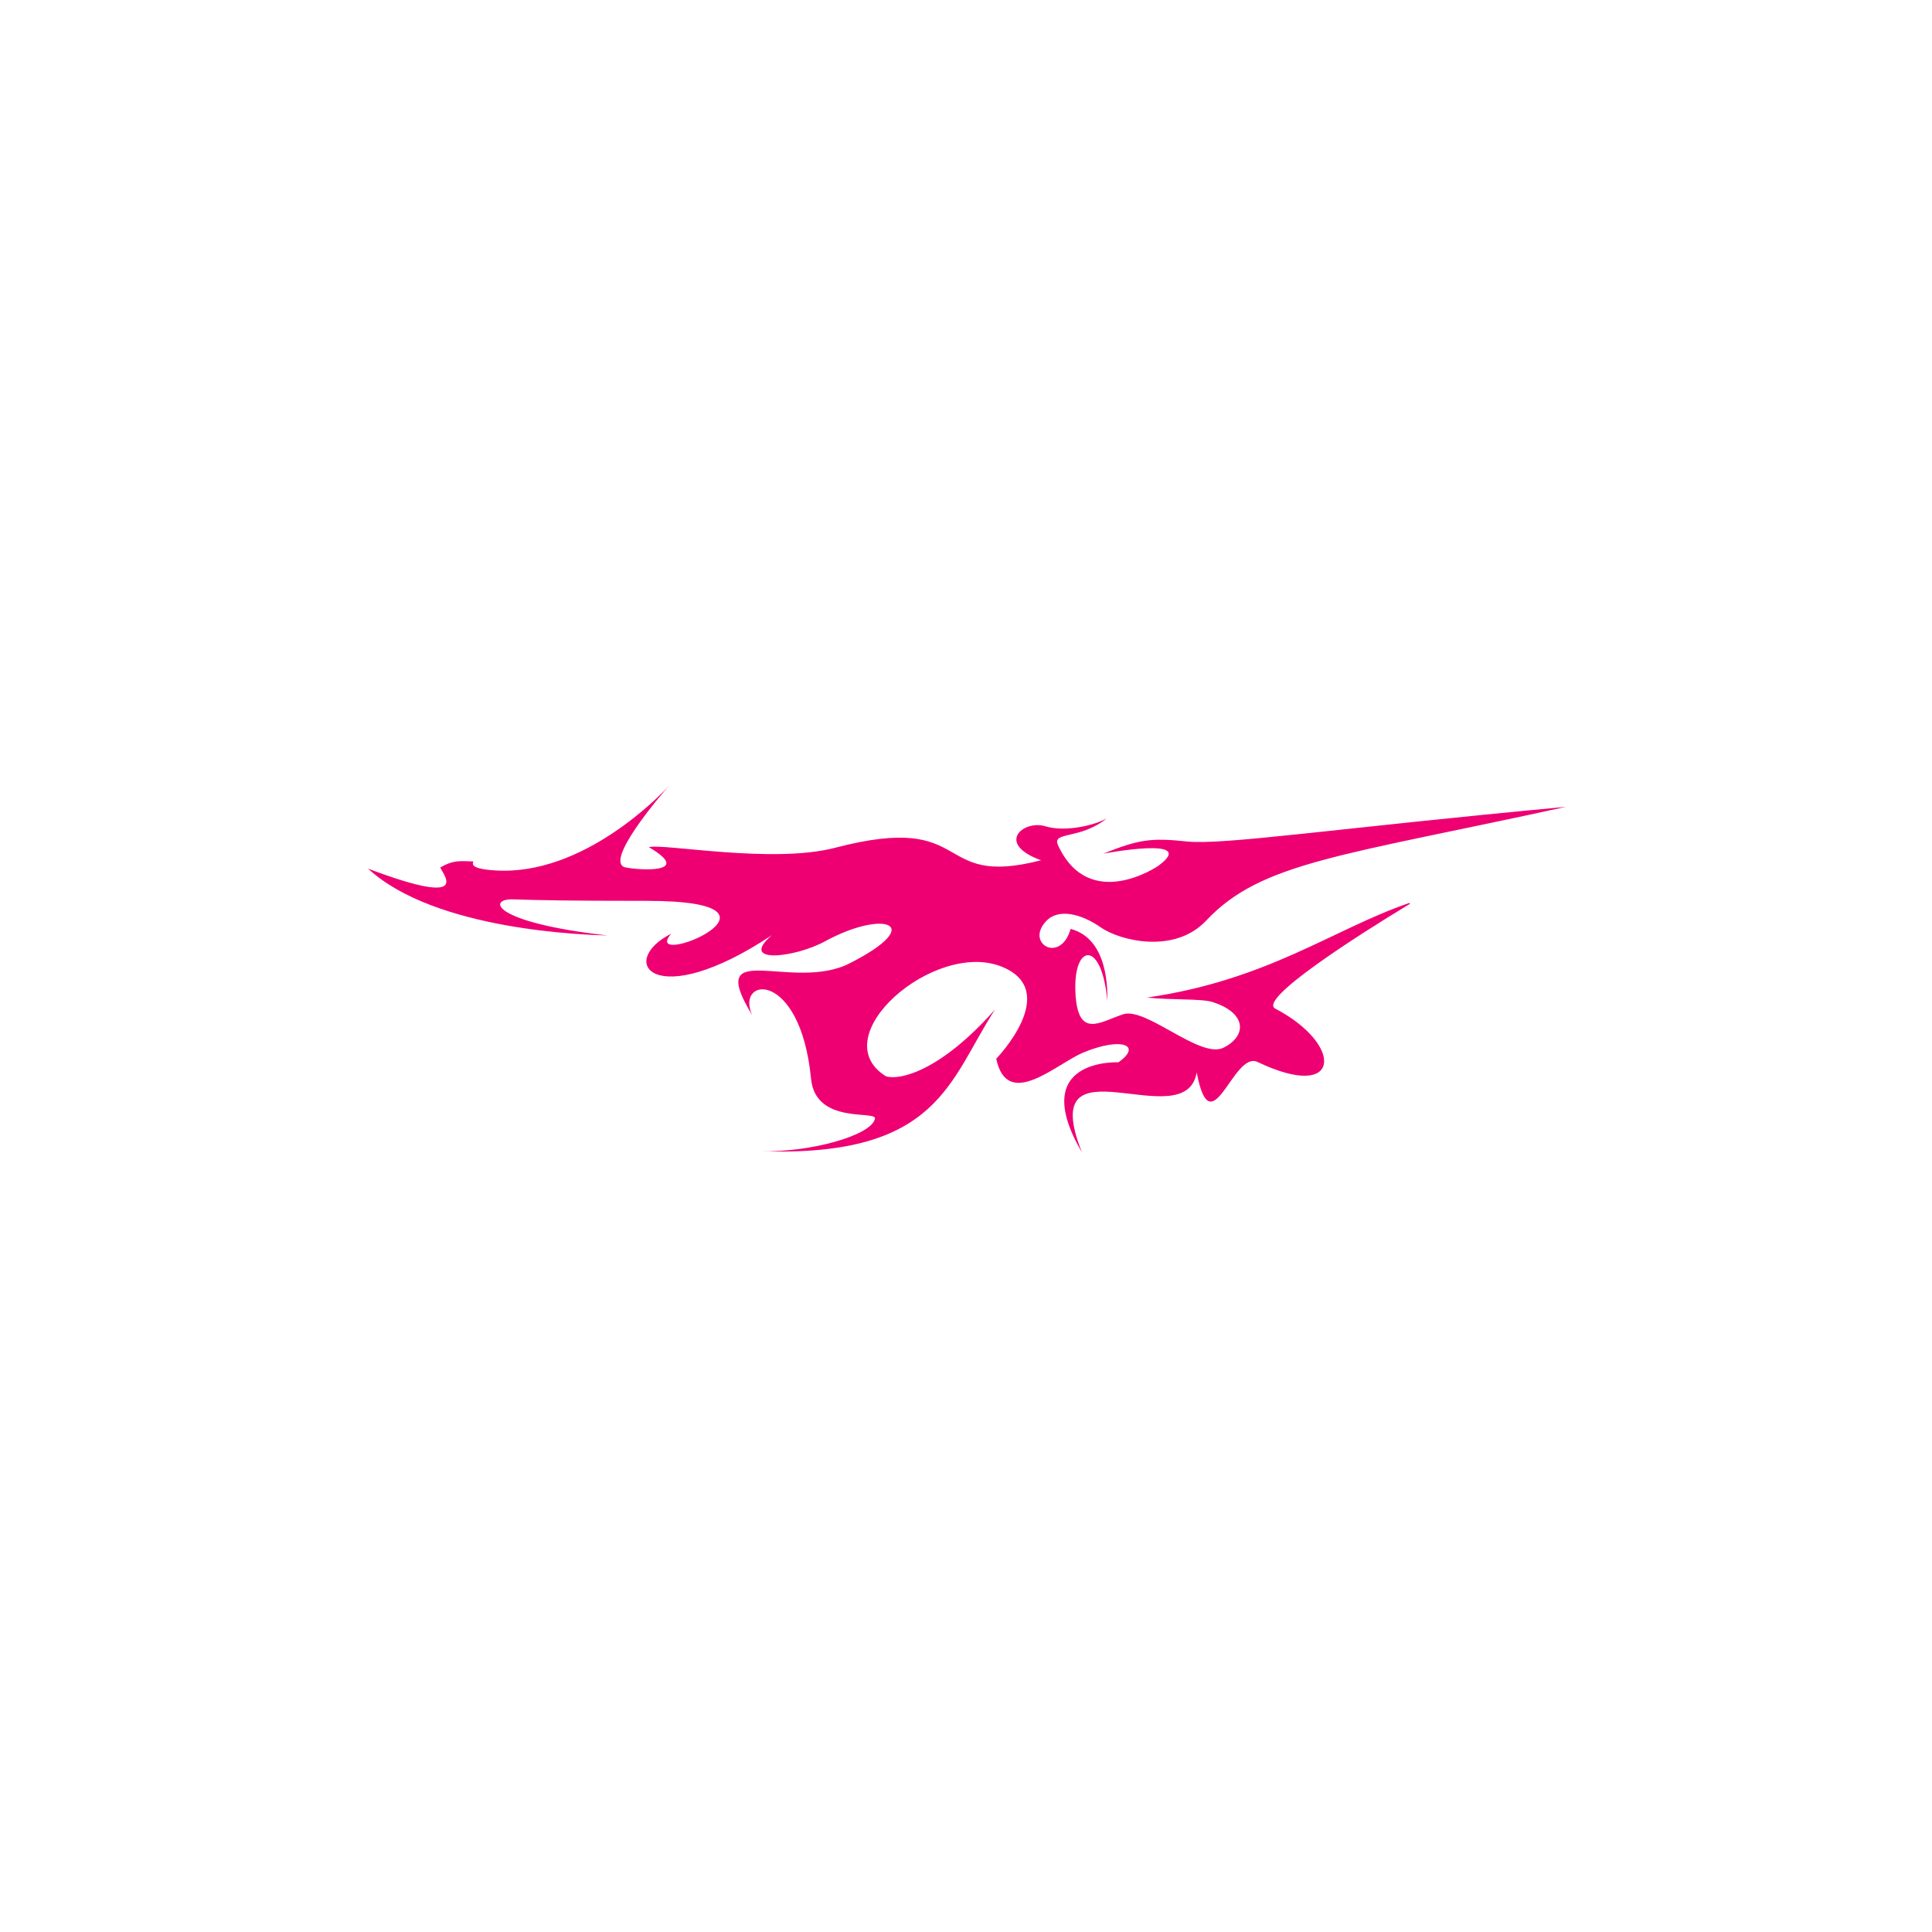
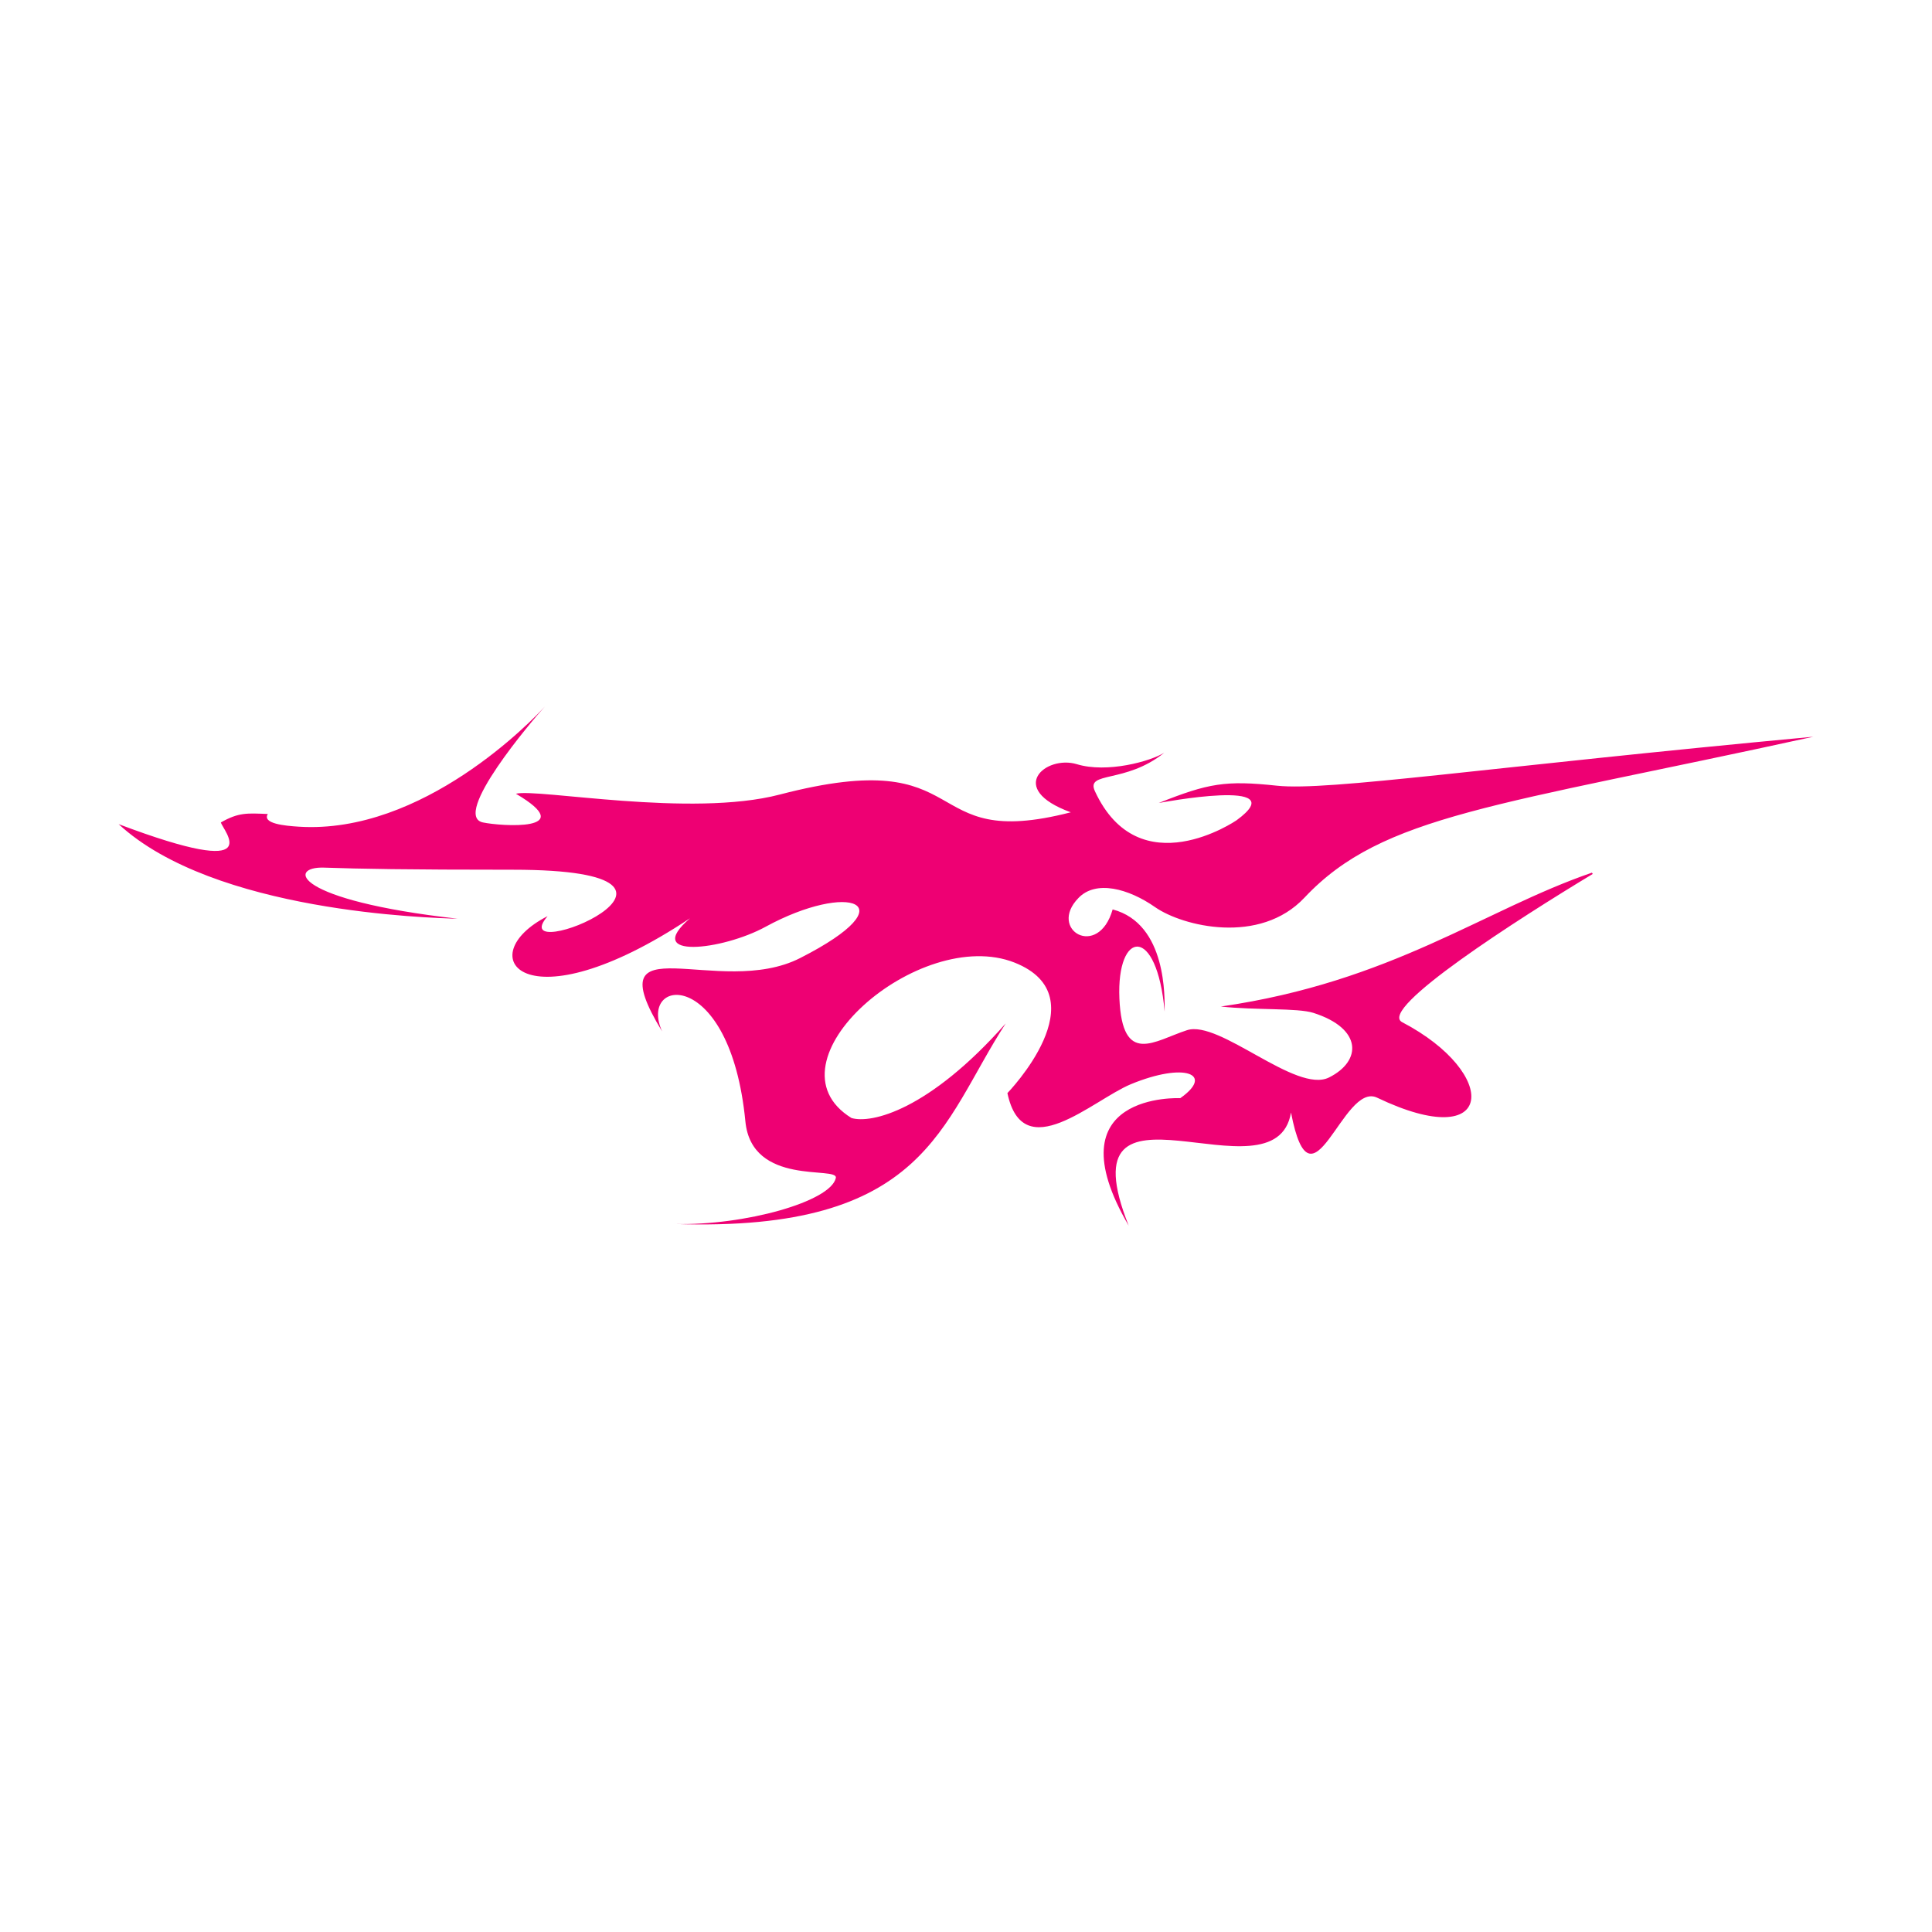
- <svg xmlns="http://www.w3.org/2000/svg" width="100" height="100" viewBox="0 0 100 100" fill="none">
+ <svg xmlns="http://www.w3.org/2000/svg" width="100%" height="100%" viewBox="14.71 14.81 70.68 70.68" fill="none">
  <path d="M72.948 46.736C68.99 48.096 65.65 50.722 59.373 51.633C60.656 51.772 62.172 51.679 62.759 51.865C64.553 52.436 64.537 53.626 63.331 54.228C62.125 54.831 59.327 52.112 58.136 52.498C56.946 52.884 55.77 53.826 55.662 51.34C55.554 48.822 57.038 48.636 57.317 51.818C57.317 51.34 57.409 48.605 55.415 48.08C54.889 49.918 53.034 48.822 54.163 47.663C54.796 46.999 55.987 47.308 56.977 48.003C57.981 48.698 60.795 49.393 62.434 47.648C65.295 44.605 69.438 44.311 81.05 41.762C69.098 42.874 63.316 43.755 61.429 43.554C59.543 43.353 58.925 43.461 57.1 44.187C57.1 44.187 62.125 43.23 59.945 44.821C59.945 44.821 56.389 47.261 54.766 43.755C54.425 43.013 55.879 43.492 57.301 42.349C56.806 42.658 55.214 43.106 54.101 42.766C52.972 42.426 51.503 43.662 53.884 44.527C48.194 45.995 50.514 41.978 43.231 43.879C39.984 44.728 34.372 43.647 33.584 43.848C35.949 45.238 33.027 45.037 32.377 44.898C31.218 44.651 34.171 41.175 34.65 40.65C34.202 41.144 30.182 45.346 25.636 45.053C25.142 45.022 24.291 44.944 24.508 44.589C23.75 44.558 23.441 44.527 22.791 44.898C22.853 45.176 24.616 47.061 19.05 44.96C22.544 48.188 30.414 48.389 31.45 48.42C25.42 47.74 25.219 46.505 26.564 46.551C27.909 46.597 29.533 46.628 33.475 46.628C42.087 46.628 33.058 50.289 34.743 48.327C31.883 49.779 33.862 52.452 39.953 48.404C38.191 49.918 41.144 49.578 42.721 48.713C45.752 47.061 47.993 47.818 43.989 49.856C41.005 51.386 36.444 48.451 38.933 52.544C38.036 50.567 41.422 50.135 41.979 55.835C42.211 58.229 45.38 57.456 45.288 57.904C45.102 58.77 41.948 59.65 39.397 59.588C48.612 59.897 49.122 55.912 51.503 52.251C48.689 55.433 46.587 55.927 45.86 55.711C42.566 53.672 48.349 48.652 51.828 50.026C54.982 51.278 51.565 54.8 51.565 54.8C52.137 57.503 54.673 55.062 56.08 54.475C58.059 53.657 59.141 54.105 57.889 54.985C57.889 54.985 53.142 54.753 56.002 59.65C53.544 53.471 61.367 58.924 61.94 55.51C62.697 59.449 63.826 54.352 65.094 54.969C69.454 57.055 69.578 54.074 66.006 52.205C65.094 51.726 70.289 48.404 72.979 46.782L72.948 46.736Z" fill="#EE0073" />
</svg>
